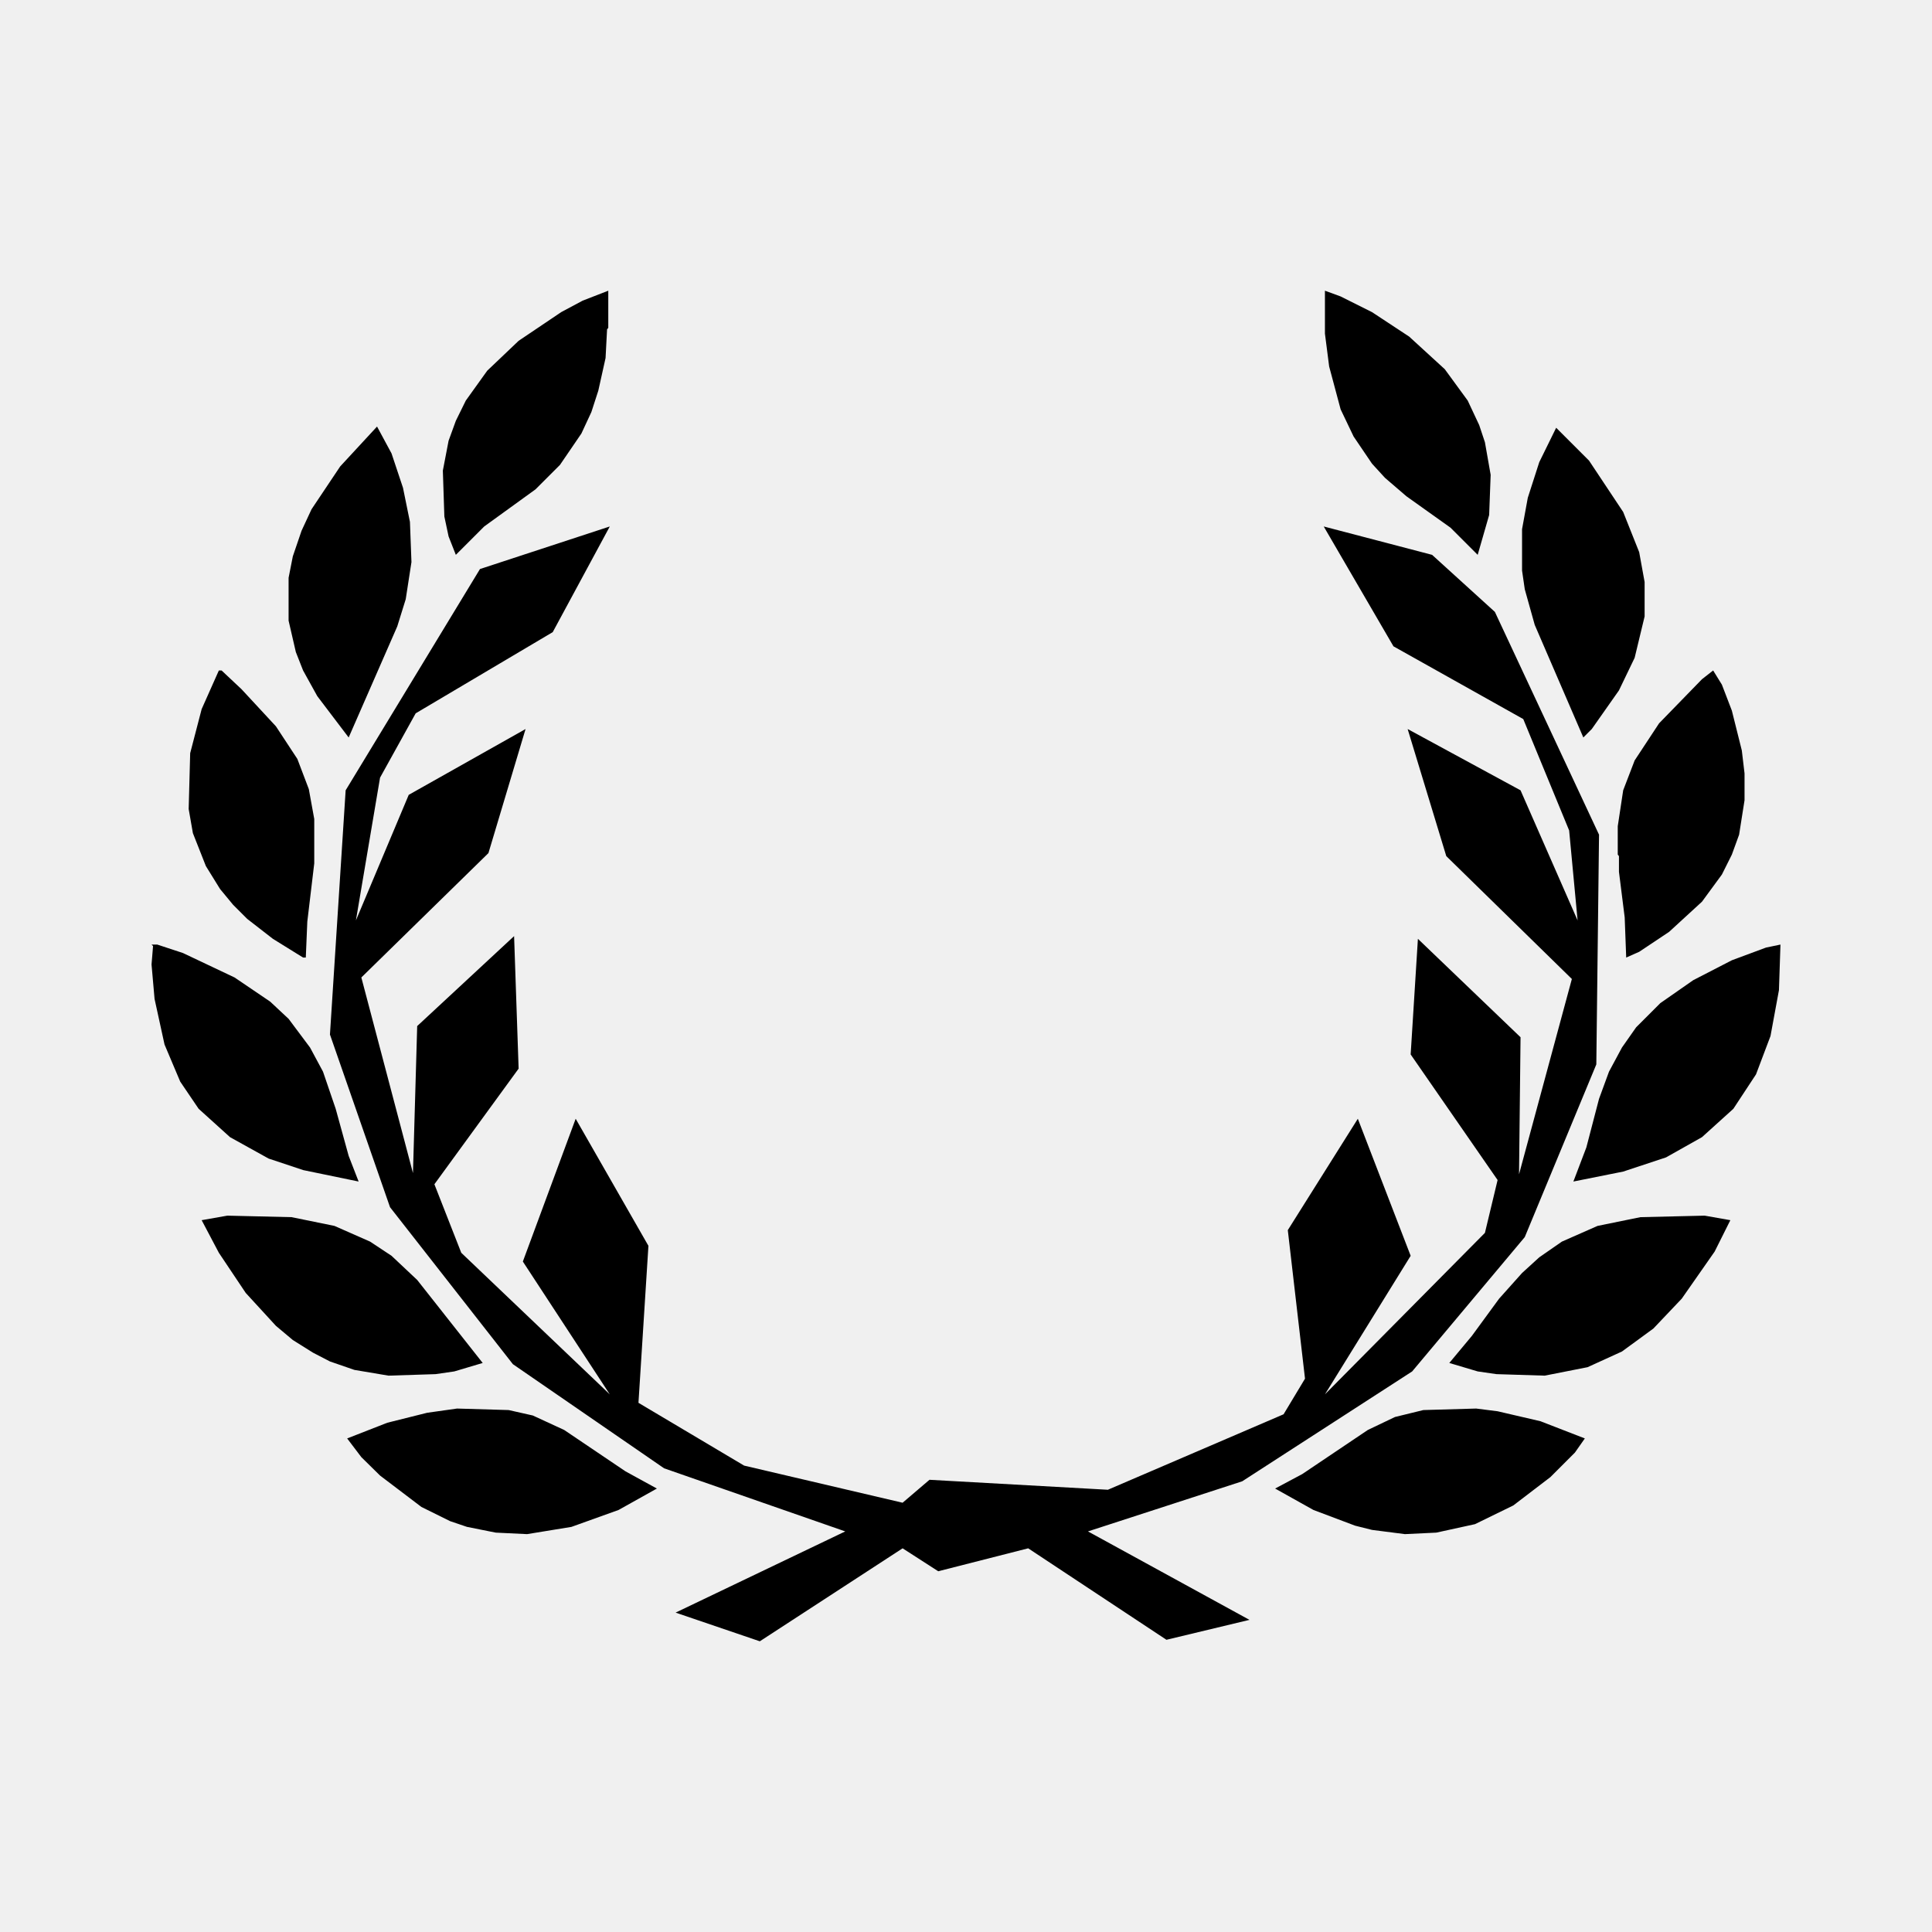
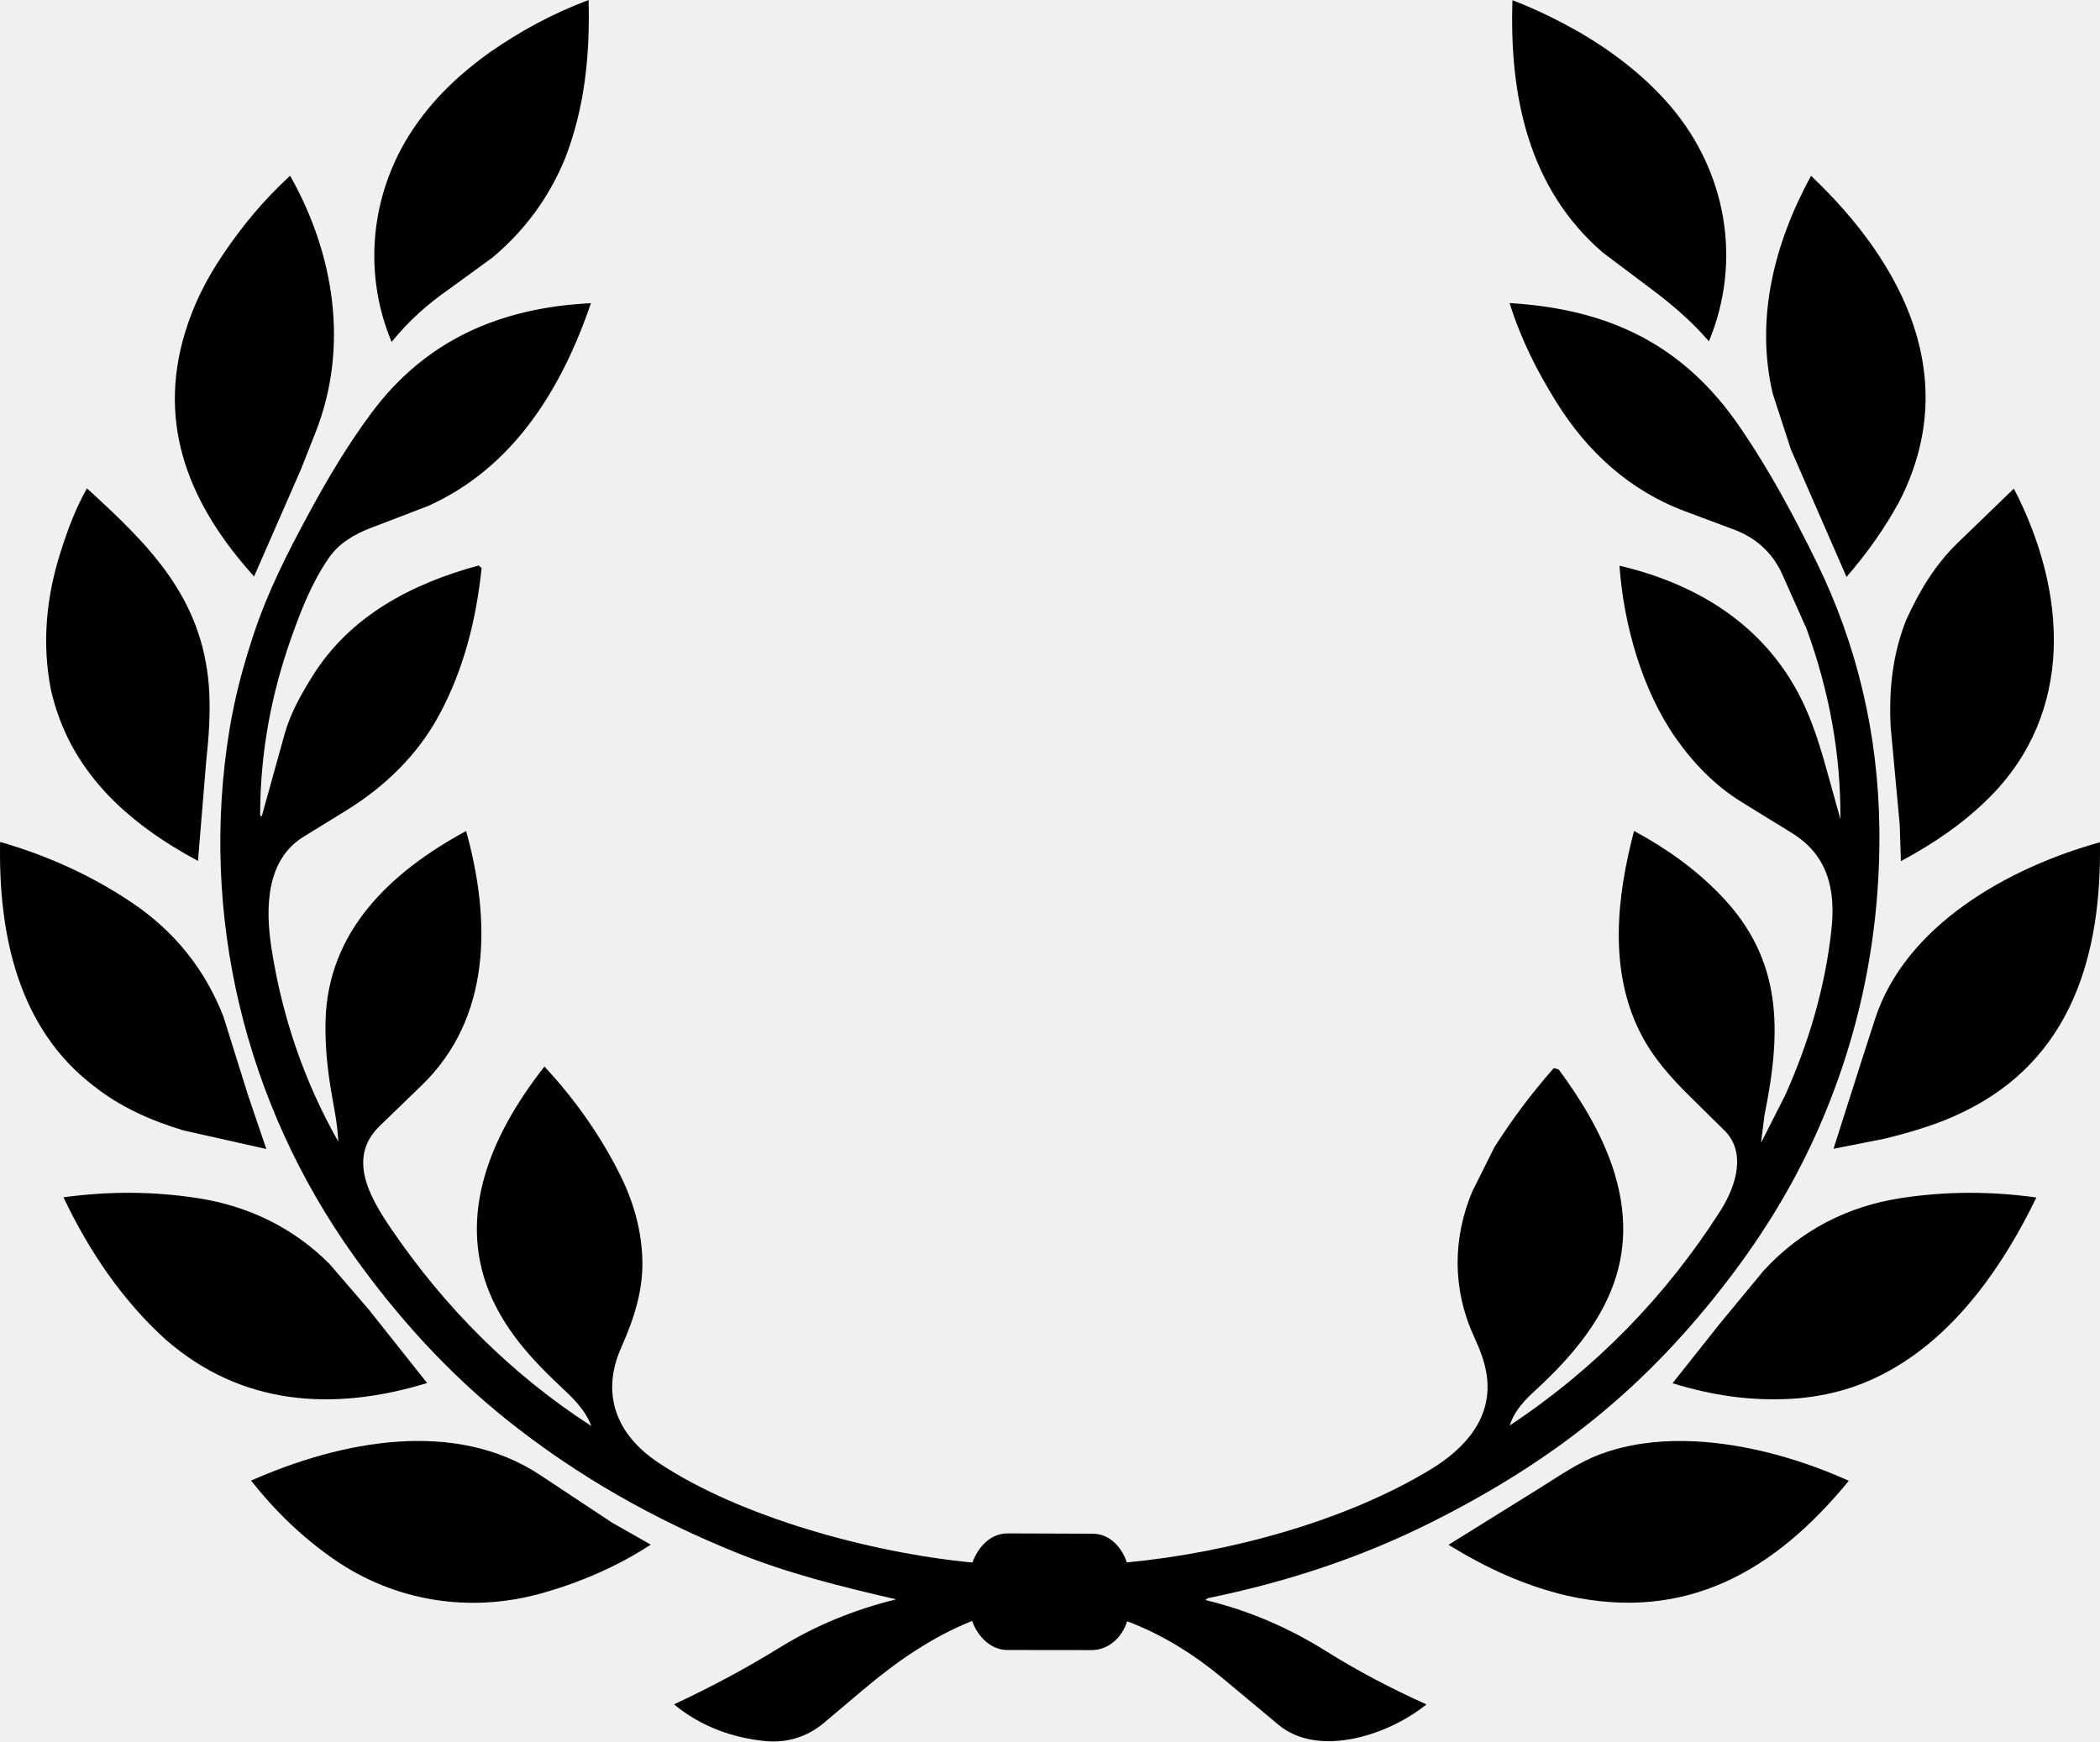
- <svg xmlns="http://www.w3.org/2000/svg" viewBox="0 0 64 64">
-   <path fill="#000" fill-rule="evenodd" d="M 52.5 47.65 L 51.03 47.08 L 49.61 46.75 L 48.9 46.66 L 47.15 46.71 L 46.21 46.94 L 45.31 47.37 L 43.14 48.83 L 42.24 49.31 L 43.51 50.02 L 44.89 50.54 L 45.45 50.68 L 46.54 50.82 L 47.58 50.77 L 48.86 50.49 L 50.13 49.87 L 51.36 48.93 L 52.17 48.12 Z M 11.5 47.65 L 11.97 48.27 L 12.59 48.88 L 13.96 49.92 L 14.91 50.39 L 15.47 50.58 L 16.42 50.77 L 17.46 50.82 L 18.93 50.58 L 20.49 50.02 L 21.76 49.31 L 20.72 48.74 L 18.69 47.37 L 17.65 46.89 L 16.85 46.71 L 15.14 46.66 L 14.15 46.8 L 12.83 47.13 Z M 57.32 40.42 L 56.47 40.27 L 54.34 40.32 L 52.92 40.61 L 51.74 41.13 L 50.99 41.65 L 50.42 42.17 L 49.66 43.02 L 48.76 44.25 L 48.01 45.15 L 48.95 45.43 L 49.57 45.52 L 51.17 45.57 L 52.59 45.29 L 53.73 44.77 L 54.77 44.01 L 55.71 43.02 L 56.8 41.46 Z M 6.68 40.42 L 7.25 41.5 L 8.14 42.83 L 9.14 43.92 L 9.7 44.39 L 10.37 44.81 L 10.93 45.1 L 11.74 45.38 L 12.87 45.57 L 14.43 45.52 L 15.05 45.43 L 15.99 45.15 L 13.82 42.4 L 12.97 41.6 L 12.26 41.13 L 11.08 40.61 L 9.66 40.32 L 7.53 40.27 Z M 58.98 31.29 L 58.5 31.39 L 57.37 31.81 L 56.09 32.47 L 55.0 33.23 L 54.2 34.03 L 53.73 34.7 L 53.3 35.5 L 52.97 36.4 L 52.55 38.01 L 52.12 39.14 L 53.77 38.81 L 55.19 38.34 L 56.38 37.67 L 57.42 36.73 L 58.17 35.59 L 58.65 34.32 L 58.93 32.8 Z M 5.02 31.29 L 5.07 31.34 L 5.02 31.95 L 5.12 33.09 L 5.45 34.6 L 5.97 35.83 L 6.58 36.73 L 7.62 37.67 L 8.9 38.38 L 10.04 38.76 L 11.88 39.14 L 11.55 38.29 L 11.12 36.73 L 10.7 35.5 L 10.27 34.7 L 9.56 33.75 L 8.95 33.18 L 7.77 32.38 L 6.06 31.57 L 5.21 31.29 Z M 56.75 22.21 L 56.38 22.5 L 54.96 23.96 L 54.15 25.19 L 53.77 26.18 L 53.59 27.37 L 53.59 28.31 L 53.63 28.36 L 53.63 28.88 L 53.82 30.39 L 53.87 31.72 L 54.3 31.53 L 55.29 30.87 L 56.38 29.87 L 57.04 28.97 L 57.37 28.31 L 57.61 27.65 L 57.79 26.51 L 57.79 25.62 L 57.7 24.86 L 57.37 23.54 L 57.04 22.68 Z M 7.25 22.21 L 6.68 23.49 L 6.3 24.95 L 6.25 26.8 L 6.39 27.6 L 6.82 28.69 L 7.29 29.45 L 7.72 29.97 L 8.19 30.44 L 9.04 31.1 L 10.04 31.72 L 10.13 31.72 L 10.18 30.53 L 10.41 28.6 L 10.41 27.13 L 10.23 26.14 L 9.85 25.14 L 9.14 24.06 L 8.0 22.83 L 7.34 22.21 Z M 15.9 18.85 L 11.45 26.18 L 10.93 34.27 L 12.92 39.99 L 16.99 45.19 L 22.0 48.64 L 28.0 50.73 L 22.38 53.42 L 25.17 54.37 L 29.9 51.29 L 31.08 52.05 L 34.06 51.29 L 38.64 54.32 L 41.39 53.66 L 36.04 50.73 L 41.15 49.07 L 46.78 45.43 L 50.51 40.98 L 52.88 35.26 L 52.97 27.65 L 49.52 20.27 L 47.44 18.38 L 43.85 17.44 L 46.16 21.41 L 50.46 23.82 L 51.98 27.51 L 52.26 30.49 L 50.37 26.18 L 46.63 24.15 L 47.91 28.36 L 52.07 32.43 L 50.32 38.9 L 50.37 34.36 L 46.97 31.1 L 46.73 34.93 L 49.61 39.09 L 49.19 40.84 L 43.89 46.19 L 46.73 41.6 L 44.98 37.06 L 42.66 40.75 L 43.23 45.67 L 42.52 46.85 L 36.7 49.35 L 30.79 49.02 L 29.9 49.78 L 24.65 48.55 L 21.15 46.47 L 21.48 41.27 L 19.07 37.06 L 17.32 41.79 L 20.2 46.19 L 15.28 41.5 L 14.39 39.23 L 17.18 35.4 L 17.03 31.01 L 13.82 33.99 L 13.68 38.86 L 11.97 32.38 L 16.18 28.26 L 17.41 24.15 L 13.54 26.33 L 11.79 30.49 L 12.59 25.76 L 13.77 23.63 L 18.31 20.94 L 20.2 17.44 Z M 51.55 14.17 L 50.99 15.31 L 50.61 16.49 L 50.42 17.53 L 50.42 18.9 L 50.51 19.52 L 50.84 20.7 L 52.45 24.43 L 52.73 24.15 L 53.63 22.87 L 54.15 21.79 L 54.48 20.42 L 54.48 19.28 L 54.3 18.29 L 53.77 16.96 L 52.64 15.26 Z M 12.49 14.13 L 11.27 15.45 L 10.32 16.87 L 9.99 17.58 L 9.7 18.43 L 9.56 19.14 L 9.56 20.56 L 9.8 21.6 L 10.04 22.21 L 10.51 23.06 L 11.55 24.43 L 13.16 20.75 L 13.44 19.85 L 13.63 18.62 L 13.58 17.29 L 13.35 16.16 L 12.97 15.02 Z M 43.89 9.63 L 43.89 11.05 L 44.03 12.14 L 44.41 13.56 L 44.84 14.46 L 45.45 15.36 L 45.88 15.83 L 46.59 16.44 L 48.05 17.48 L 48.95 18.38 L 49.33 17.06 L 49.38 15.73 L 49.19 14.65 L 49.0 14.08 L 48.62 13.27 L 47.86 12.23 L 46.68 11.15 L 45.45 10.34 L 44.41 9.82 Z M 20.15 9.63 L 19.3 9.96 L 18.59 10.34 L 17.18 11.29 L 16.14 12.28 L 15.43 13.27 L 15.1 13.94 L 14.86 14.6 L 14.67 15.59 L 14.72 17.11 L 14.86 17.77 L 15.1 18.38 L 16.04 17.44 L 17.74 16.21 L 18.55 15.4 L 19.26 14.36 L 19.59 13.65 L 19.82 12.94 L 20.06 11.86 L 20.11 10.91 L 20.15 10.86 Z" />
+ <svg xmlns="http://www.w3.org/2000/svg" id="Layer_1" data-name="Layer 1" viewBox="0 0 1139.86 945.34">
+   <defs>
+     <style>
+       .cls-1 {
+         fill: #fff;
+       }
+     </style>
+   </defs>
+   <path class="cls-1" d="M267.49,139.68c17.56-14.83,30.44-32.45,39.09-53.34,10.86-27.74,13.67-56.41,12.91-86.34-20.02,7.51-37.13,16.98-53.75,28.47-15.19,10.91-28.12,22.84-39.05,38.01-24.8,34.42-30.81,79.17-14.14,119.14,9.64-11.79,19.47-20.47,30.92-28.46l24.02-17.48ZM927.58,185.28c18.21-43.95,9.19-92.2-20.53-127.25-14.01-16.45-30.83-29.37-49.45-40.38-11.85-6.67-23.12-12.34-36.66-17.53-1.74,51.85,8.63,102.14,49.02,136.96l26.29,19.77c11.37,8.55,21.63,17.21,31.32,28.43ZM163.15,255.24l8.12-20.56c18.29-46.29,10.19-96.83-13.82-139.29-14.51,13.32-26.06,27.37-36.63,43.06-9.08,13.49-15.82,26.89-20.52,42.48-15.1,50.13,2.61,93.27,37.59,132.01l25.24-57.7ZM1002.28,313.19c11.71-13.58,20.51-26.18,28.35-40.37,34.5-66.48,3.31-129.09-47.62-177.38-19.86,36.42-30.4,77.37-20.78,118.25l9.84,30.27,30.21,69.24ZM890.59,561.15c6.84,13.35,16.63,24.18,27.24,34.62l18.13,17.86c11.86,11.68,6.78,29.66-2.31,43.91-29.43,46.15-67.95,85.71-114.16,116.26,2.71-8.45,8.45-14.03,14.37-19.48,36.71-33.81,58.34-70.34,41.32-121.12-6.58-19.12-17.06-36.23-29.07-52.56l-2.7-.86c-12.19,13.89-22.49,27.62-32.26,42.97l-11.99,24c-10.68,25.38-10.81,52.97.62,78.13,3.2,7.06,6.11,14.01,7.2,21.67,3.23,22.66-11.16,39.35-30.04,50.87-46.66,28.49-110.38,45.52-165.31,50.74-2.77-8.35-9.35-15.56-18.53-15.59l-46.1-.16c-9.34-.03-16.02,7.25-19.19,15.81-54.47-5.16-126.07-24.48-170.76-54.42-22.41-15.02-31.12-37.03-19.78-62.47,7.01-15.71,12.21-31.67,11.34-49.3-.79-16.04-5.26-30.98-12.49-45.22-10.76-21.18-24.11-40.07-40.59-57.82-30.19,38.37-50.16,85.3-25.81,131.33,8.39,15.85,20.04,28.62,32.98,40.85,7.26,6.86,14.62,13.33,18.28,22.96-43.67-28.23-79.79-64.66-108.74-107.2-12.27-18.03-23.54-38.83-6.15-55.67l22.8-22.07c37.81-36.59,37.66-89.31,24.12-138.07-41.17,22.33-75.1,54.38-76.31,103.08-.31,12.45.82,24.36,2.78,36.55,1.55,9.66,3.67,18.55,4.13,28.95-18.55-32.69-30.48-67.91-36.22-104.74-3.53-22.67-2.76-48.32,17.43-60.75l22.98-14.15c21.01-12.94,38.9-30.15,50.67-52.07,13.33-24.81,20-51.48,22.94-79.58l-1.57-1.43c-36.77,9.95-70.04,27.67-90.21,60.03-6.38,10.25-12.03,20.22-15.24,31.79l-11.76,42.34c-.36,1.93-1.28,3.16-1.42.67.1-33.57,6.08-65.15,17.03-95.97,5.42-15.26,11.11-29.6,20.21-42.91,5.37-7.86,13.81-12.88,22.62-16.25l31.13-11.92c46.15-20.59,72.63-63.36,88.55-110.16-49.06,2.41-89.61,19.85-119.16,59.62-12.89,17.34-23.46,35.14-33.79,54.2-11.74,21.66-22.59,42.97-30.29,66.41-5.6,17.05-10.03,33.44-12.93,51.15-16.52,100.56,8.37,203.21,67.6,285.98,23.84,33.32,51.3,63.59,83.53,89.27,37.66,30.01,79.42,53.66,124.06,71.64,28.11,11.32,56.2,18.32,86.61,25.33-22.62,5.63-43.31,13.96-63.15,26.18-18.45,11.36-36.51,21.06-57.37,30.82,14.1,11.78,31.59,18.29,49.88,19.97,11.71,1.08,22.68-2.47,31.44-9.87l21.21-17.89c18.06-15.23,37.09-28.6,59.29-37.49,2.82,8.26,9.98,15.78,19.11,15.79l45.69.05c9.44,0,16.76-7.15,19.3-15.66,19.29,7.27,36.5,18.12,52.3,31.3l29.96,24.98c20.87,17.4,58.19,6.59,80.24-11.13-19.03-8.63-36.67-17.76-54.25-28.77-20.51-12.85-41.57-21.98-65.73-27.91l1.28-.99c41.95-8.58,82.32-21.67,120.66-40.84,67.28-33.64,117.22-73.31,162.69-133.15,18.31-24.1,33.72-49.17,46.23-76.7,24.05-52.94,35.7-109.31,34.94-167.59-.66-50.54-11.94-99.01-34.15-144.29-12.41-25.31-25.37-49.45-41.22-72.69-30.73-45.04-70.77-64.45-125.34-67.8,6.09,19.55,14.78,36.71,25.36,53.73,16.76,26.95,39.79,48.06,69.73,59.26l26.89,10.06c11.91,4.46,20.91,12.75,25.98,24.13l13.28,29.79c12.1,33.19,18.62,67.94,18.3,103.1l-5.81-20.89c-3.79-13.64-7.44-26.75-13.24-39.66-18.88-41.99-55.73-66.37-100.85-76.94,2.27,32.11,12.42,67.63,30.41,93.37,9.75,13.94,21.54,26.09,35.91,34.94l27.24,16.79c19.34,11.93,23.96,30.3,21.45,52.93-3.47,31.22-12.27,60.86-25.07,89.44l-13.09,25.8,1.87-14.96c9.27-45.66,10.1-84.45-23.94-119.6-13.5-13.94-28.92-25.03-46.86-34.73-9.52,36.03-13.83,76.02,3.64,110.09ZM107.47,467.36l4.36-52.99c1.52-14.28,2.57-27.88,1.54-42.06-3.8-48.07-32.1-76.19-66.18-107.21-6.38,11.34-10.42,22.38-14.24,34.35-7.78,24.37-10.27,49.22-5.41,74.52,9.84,44.44,41.44,72.72,79.93,93.39ZM1031.12,447.4l.67,20.05c17.64-9.46,33.85-20.39,48.07-34.61,46.24-46.26,42.28-111.49,13.24-167.63l-30.51,29.48c-12.29,11.87-20.92,26.36-28,41.95-7.33,18.61-9.38,37.67-8.39,57.76l4.91,52.99ZM144.56,623.73l-9.92-29.22-13.33-42.58c-9.94-25.62-26.54-46.27-49.36-61.7-21.98-14.87-45.97-25.74-71.89-33.2-1.01,50.23,9.83,101.18,50.76,132.43,14.49,11.54,31,18.8,48.79,24.19l44.95,10.08ZM995.21,623.6l28.07-5.55c14.76-3.71,28.84-7.78,42.42-14.47,58.48-28.25,75.11-84.76,74.12-146.37-50.41,13.96-105.83,45.49-122.16,96.2l-7.54,23.41-14.91,46.77ZM231.85,750.77l-31.68-39.9-21.29-24.73c-19.49-19.57-43.86-31.43-71.33-35.71-24.19-3.77-47.97-3.89-73.1-.51,13.75,29.12,32.1,56.12,55.46,77.25,41.01,35.81,90.75,39.23,141.94,23.6ZM972.93,759.3c20.05-1.34,37.76-6.6,54.5-16.32,35.07-20.13,60.32-56.53,77.89-92.94-24.69-3.43-49.04-3.43-73.58.34-29.25,4.5-54.67,17.77-74.52,39.45l-23.52,28.45-25.87,32.6c21.57,6.66,42.69,9.76,65.1,8.42ZM353.24,838.5l-21-11.94-39.06-25.86c-46.2-30.59-107.7-18.71-156.92,3.03,13.25,16.72,27.62,30.56,44.5,42.37,33.41,23.38,74.73,29.82,113.95,18.61,20.99-6,40.43-14.47,58.53-26.21ZM850.67,866.23c64.57,14.36,112.57-13.26,152.86-62.39-40.7-18.41-93.65-29.74-134.7-14.51-11.96,4.44-21.92,11.51-32.73,18.24l-49.85,31.01c20.48,12.6,40.98,22.11,64.43,27.65Z" />
+   <path d="M890.59,561.15c-17.47-34.08-13.15-74.07-3.64-110.09,17.95,9.7,33.37,20.79,46.86,34.73,34.04,35.14,33.21,73.94,23.94,119.6l-1.87,14.96,13.09-25.8c12.8-28.58,21.6-58.23,25.07-89.44,2.51-22.63-2.11-41-21.45-52.93l-27.24-16.79c-14.37-8.86-26.16-21.01-35.91-34.94-18-25.74-28.14-61.26-30.41-93.37,45.13,10.57,81.97,34.96,100.85,76.94,5.81,12.91,9.45,26.01,13.24,39.66l5.81,20.89c.32-35.16-6.2-69.9-18.3-103.1l-13.28-29.79c-5.07-11.38-14.06-19.67-25.98-24.13l-26.89-10.06c-29.94-11.2-52.97-32.3-69.73-59.26-10.59-17.03-19.28-34.18-25.36-53.73,54.57,3.35,94.62,22.76,125.34,67.8,15.85,23.24,28.81,47.38,41.22,72.69,22.21,45.29,33.49,93.75,34.15,144.29.76,58.27-10.89,114.65-34.94,167.59-12.51,27.53-27.91,52.61-46.23,76.7-45.47,59.84-95.41,99.5-162.69,133.15-38.34,19.17-78.71,32.26-120.66,40.84l-1.28.99c24.16,5.93,45.22,15.06,65.73,27.91,17.58,11.01,35.22,20.14,54.25,28.77-22.06,17.72-59.38,28.53-80.24,11.13l-29.96-24.98c-15.8-13.18-33.01-24.02-52.3-31.3-2.54,8.51-9.86,15.67-19.3,15.66l-45.69-.05c-9.13,0-16.29-7.53-19.11-15.79-22.2,8.9-41.23,22.26-59.29,37.49l-21.21,17.89c-8.77,7.4-19.74,10.95-31.44,9.87-18.28-1.69-35.78-8.19-49.88-19.97,20.86-9.76,38.92-19.46,57.37-30.82,19.84-12.22,40.53-20.56,63.15-26.18-30.41-7.01-58.5-14.01-86.61-25.33-44.64-17.98-86.4-41.63-124.06-71.64-32.23-25.68-59.69-55.95-83.53-89.27-59.23-82.77-84.12-185.42-67.6-285.98,2.91-17.7,7.33-34.1,12.93-51.15,7.7-23.44,18.55-44.75,30.29-66.41,10.33-19.05,20.9-36.85,33.79-54.2,29.56-39.78,70.11-57.22,119.16-59.62-15.92,46.8-42.4,89.57-88.55,110.16l-31.13,11.92c-8.81,3.37-17.25,8.39-22.62,16.25-9.1,13.31-14.79,27.65-20.21,42.91-10.95,30.82-16.93,62.4-17.03,95.97.14,2.49,1.06,1.26,1.42-.67l11.76-42.34c3.21-11.56,8.86-21.54,15.24-31.79,20.16-32.36,53.43-50.08,90.21-60.03l1.57,1.43c-2.94,28.1-9.62,54.77-22.94,79.58-11.77,21.92-29.66,39.13-50.67,52.07l-22.98,14.15c-20.19,12.43-20.97,38.09-17.43,60.75,5.74,36.83,17.67,72.05,36.22,104.74-.46-10.39-2.58-19.29-4.13-28.95-1.96-12.19-3.09-24.09-2.78-36.55,1.22-48.71,35.14-80.76,76.31-103.08,13.54,48.75,13.69,101.47-24.12,138.07l-22.8,22.07c-17.4,16.84-6.13,37.64,6.15,55.67,28.95,42.53,65.08,78.97,108.74,107.2-3.66-9.63-11.03-16.1-18.28-22.96-12.94-12.23-24.59-25-32.98-40.85-24.36-46.03-4.39-92.96,25.81-131.33,16.48,17.76,29.83,36.65,40.59,57.82,7.23,14.24,11.7,29.17,12.49,45.22.87,17.64-4.33,33.59-11.34,49.3-11.35,25.43-2.64,47.45,19.78,62.47,44.7,29.95,116.3,49.27,170.76,54.42,3.17-8.57,9.85-15.85,19.19-15.81l46.1.16c9.18.03,15.76,7.24,18.53,15.59,54.93-5.22,118.65-22.25,165.31-50.74,18.88-11.53,33.27-28.21,30.04-50.87-1.09-7.65-3.99-14.61-7.2-21.67-11.43-25.16-11.3-52.75-.62-78.13l11.99-24c9.76-15.35,20.07-29.08,32.26-42.97l2.7.86c12.01,16.33,22.49,33.43,29.07,52.56,17.02,50.78-4.61,87.32-41.32,121.12-5.92,5.45-11.66,11.04-14.37,19.48,46.21-30.55,84.72-70.11,114.16-116.26,9.09-14.25,14.17-32.23,2.31-43.91l-18.13-17.86c-10.61-10.44-20.4-21.27-27.24-34.62Z" />
+   <path d="M972.93,759.3c-22.41,1.34-43.53-1.76-65.1-8.42l25.87-32.6,23.52-28.45c19.85-21.69,45.27-34.96,74.52-39.45,24.54-3.77,48.89-3.78,73.58-.34-17.57,36.41-42.81,72.81-77.89,92.94-16.75,9.72-34.45,14.98-54.5,16.32Z" />
+   <path d="M995.21,623.6l14.91-46.77,7.54-23.41c16.33-50.71,71.75-82.24,122.16-96.2.99,61.61-15.63,118.12-74.12,146.37-13.58,6.69-27.66,10.76-42.42,14.47l-28.07,5.55Z" />
+   <path d="M231.85,750.77c-51.2,15.63-100.93,12.21-141.94-23.6-23.36-21.13-41.71-48.13-55.46-77.25,25.13-3.37,48.91-3.25,73.1.51,27.46,4.28,51.84,16.14,71.33,35.71l21.29,24.73,31.68,39.9Z" />
+   <path d="M144.56,623.73l-44.95-10.08c-17.79-5.4-34.3-12.66-48.79-24.19C9.89,558.21-.94,507.26.06,457.03c25.92,7.46,49.91,18.34,71.89,33.2,22.82,15.43,39.42,36.08,49.36,61.7l13.33,42.58,9.92,29.22Z" />
+   <path d="M353.24,838.5c-18.1,11.74-37.54,20.21-58.53,26.21-39.22,11.21-80.54,4.77-113.95-18.61-16.88-11.81-31.25-25.65-44.5-42.37,49.22-21.74,110.72-33.62,156.92-3.03l39.06,25.86,21,11.94Z" />
+   <path d="M850.67,866.23c-23.45-5.54-43.94-15.05-64.43-27.65l49.85-31.01c10.81-6.72,20.77-13.8,32.73-18.24,41.06-15.23,94-3.9,134.7,14.51-40.29,49.13-88.28,76.75-152.86,62.39Z" />
+   <path d="M1002.28,313.19l-30.21-69.24-9.84-30.27c-9.62-40.87.92-81.82,20.78-118.25,50.93,48.29,82.12,110.9,47.62,177.38-7.84,14.19-16.64,26.79-28.35,40.37Z" />
+   <path d="M163.15,255.24l-25.24,57.7c-34.98-38.74-52.69-81.88-37.59-132.01,4.69-15.59,11.44-28.99,20.52-42.48,10.56-15.7,22.12-29.74,36.63-43.06,24.01,42.47,32.1,93,13.82,139.29l-8.12,20.56Z" />
+   <path d="M107.47,467.36c-38.48-20.67-70.09-48.95-79.93-93.39-4.86-25.3-2.38-50.15,5.41-74.52,3.82-11.98,7.86-23.01,14.24-34.35,34.07,31.03,62.38,59.15,66.18,107.21,1.03,14.18-.02,27.79-1.54,42.06l-4.36,52.99Z" />
+   <path d="M1031.12,447.4l-4.91-52.99c-.99-20.09,1.05-39.15,8.39-57.76,7.08-15.59,15.71-30.08,28-41.95l30.51-29.48c29.04,56.14,33,121.37-13.24,167.63-14.22,14.22-30.43,25.16-48.07,34.61l-.67-20.05Z" />
+   <path d="M267.49,139.68l-24.02,17.48c-11.46,8-21.29,16.68-30.92,28.46-16.67-39.97-10.65-84.72,14.14-119.14,10.93-15.17,23.86-27.1,39.05-38.01,16.62-11.5,33.73-20.96,53.75-28.47.76,29.93-2.05,58.6-12.91,86.34-8.65,20.9-21.53,38.51-39.09,53.34Z" />
+   <path d="M927.58,185.28c-9.69-11.22-19.95-19.88-31.32-28.43l-26.29-19.77c-40.39-34.82-50.76-85.12-49.02-136.96,13.54,5.19,24.8,10.87,36.66,17.53,18.62,11.01,35.44,23.93,49.45,40.38,29.72,35.05,38.75,83.3,20.53,127.25Z" />
</svg>
